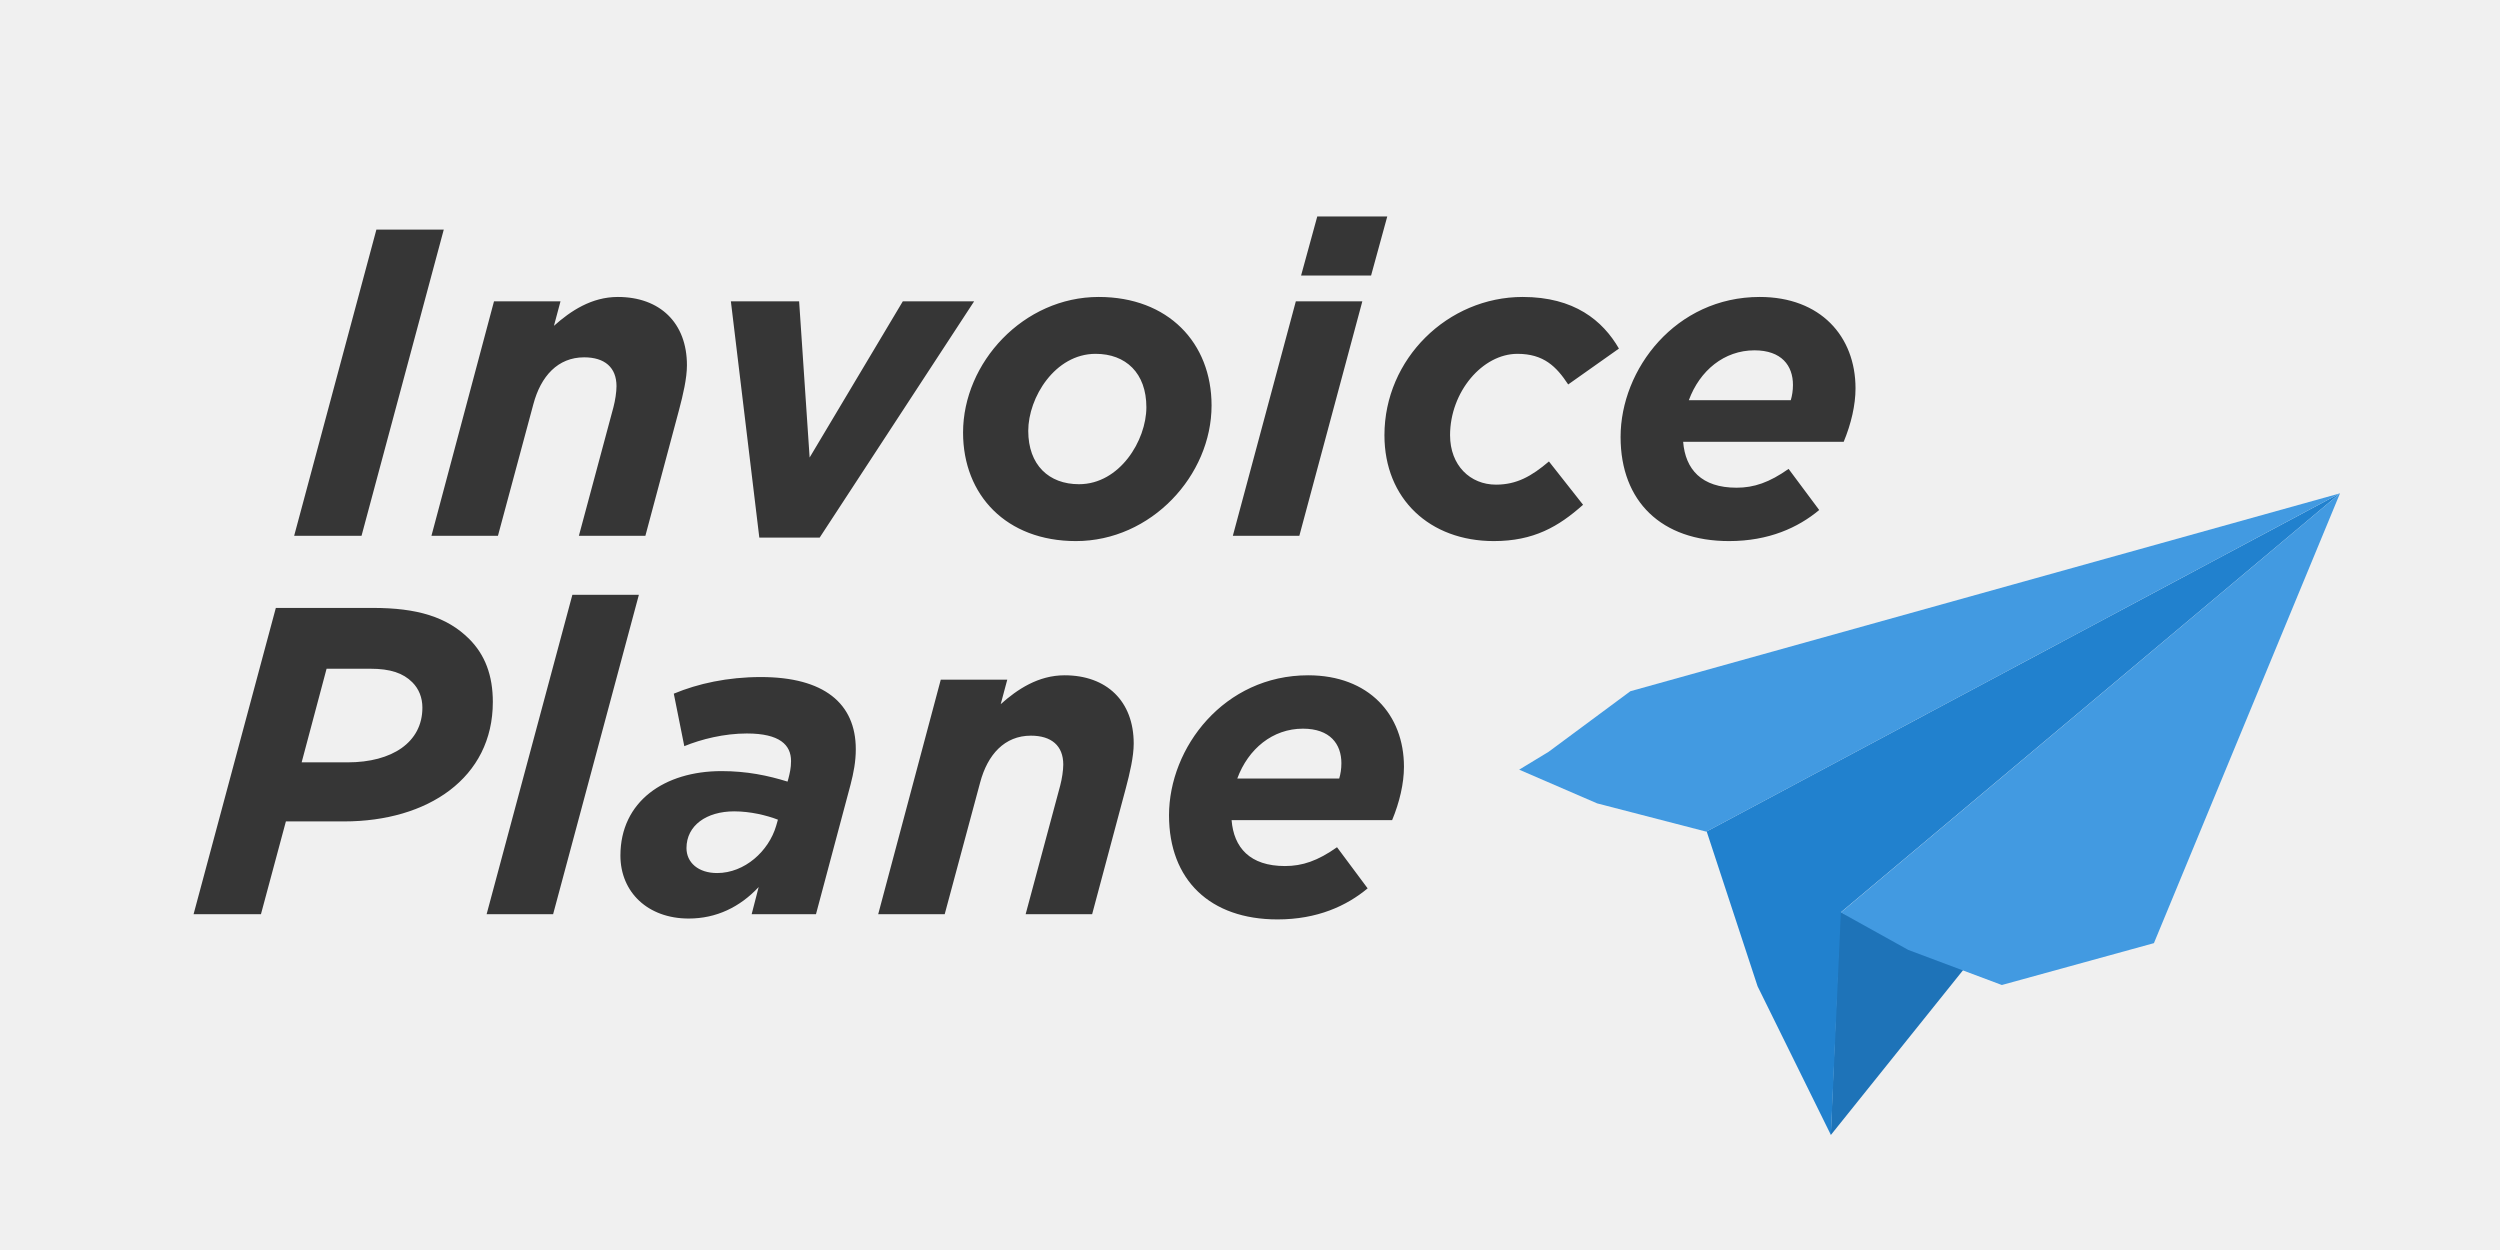
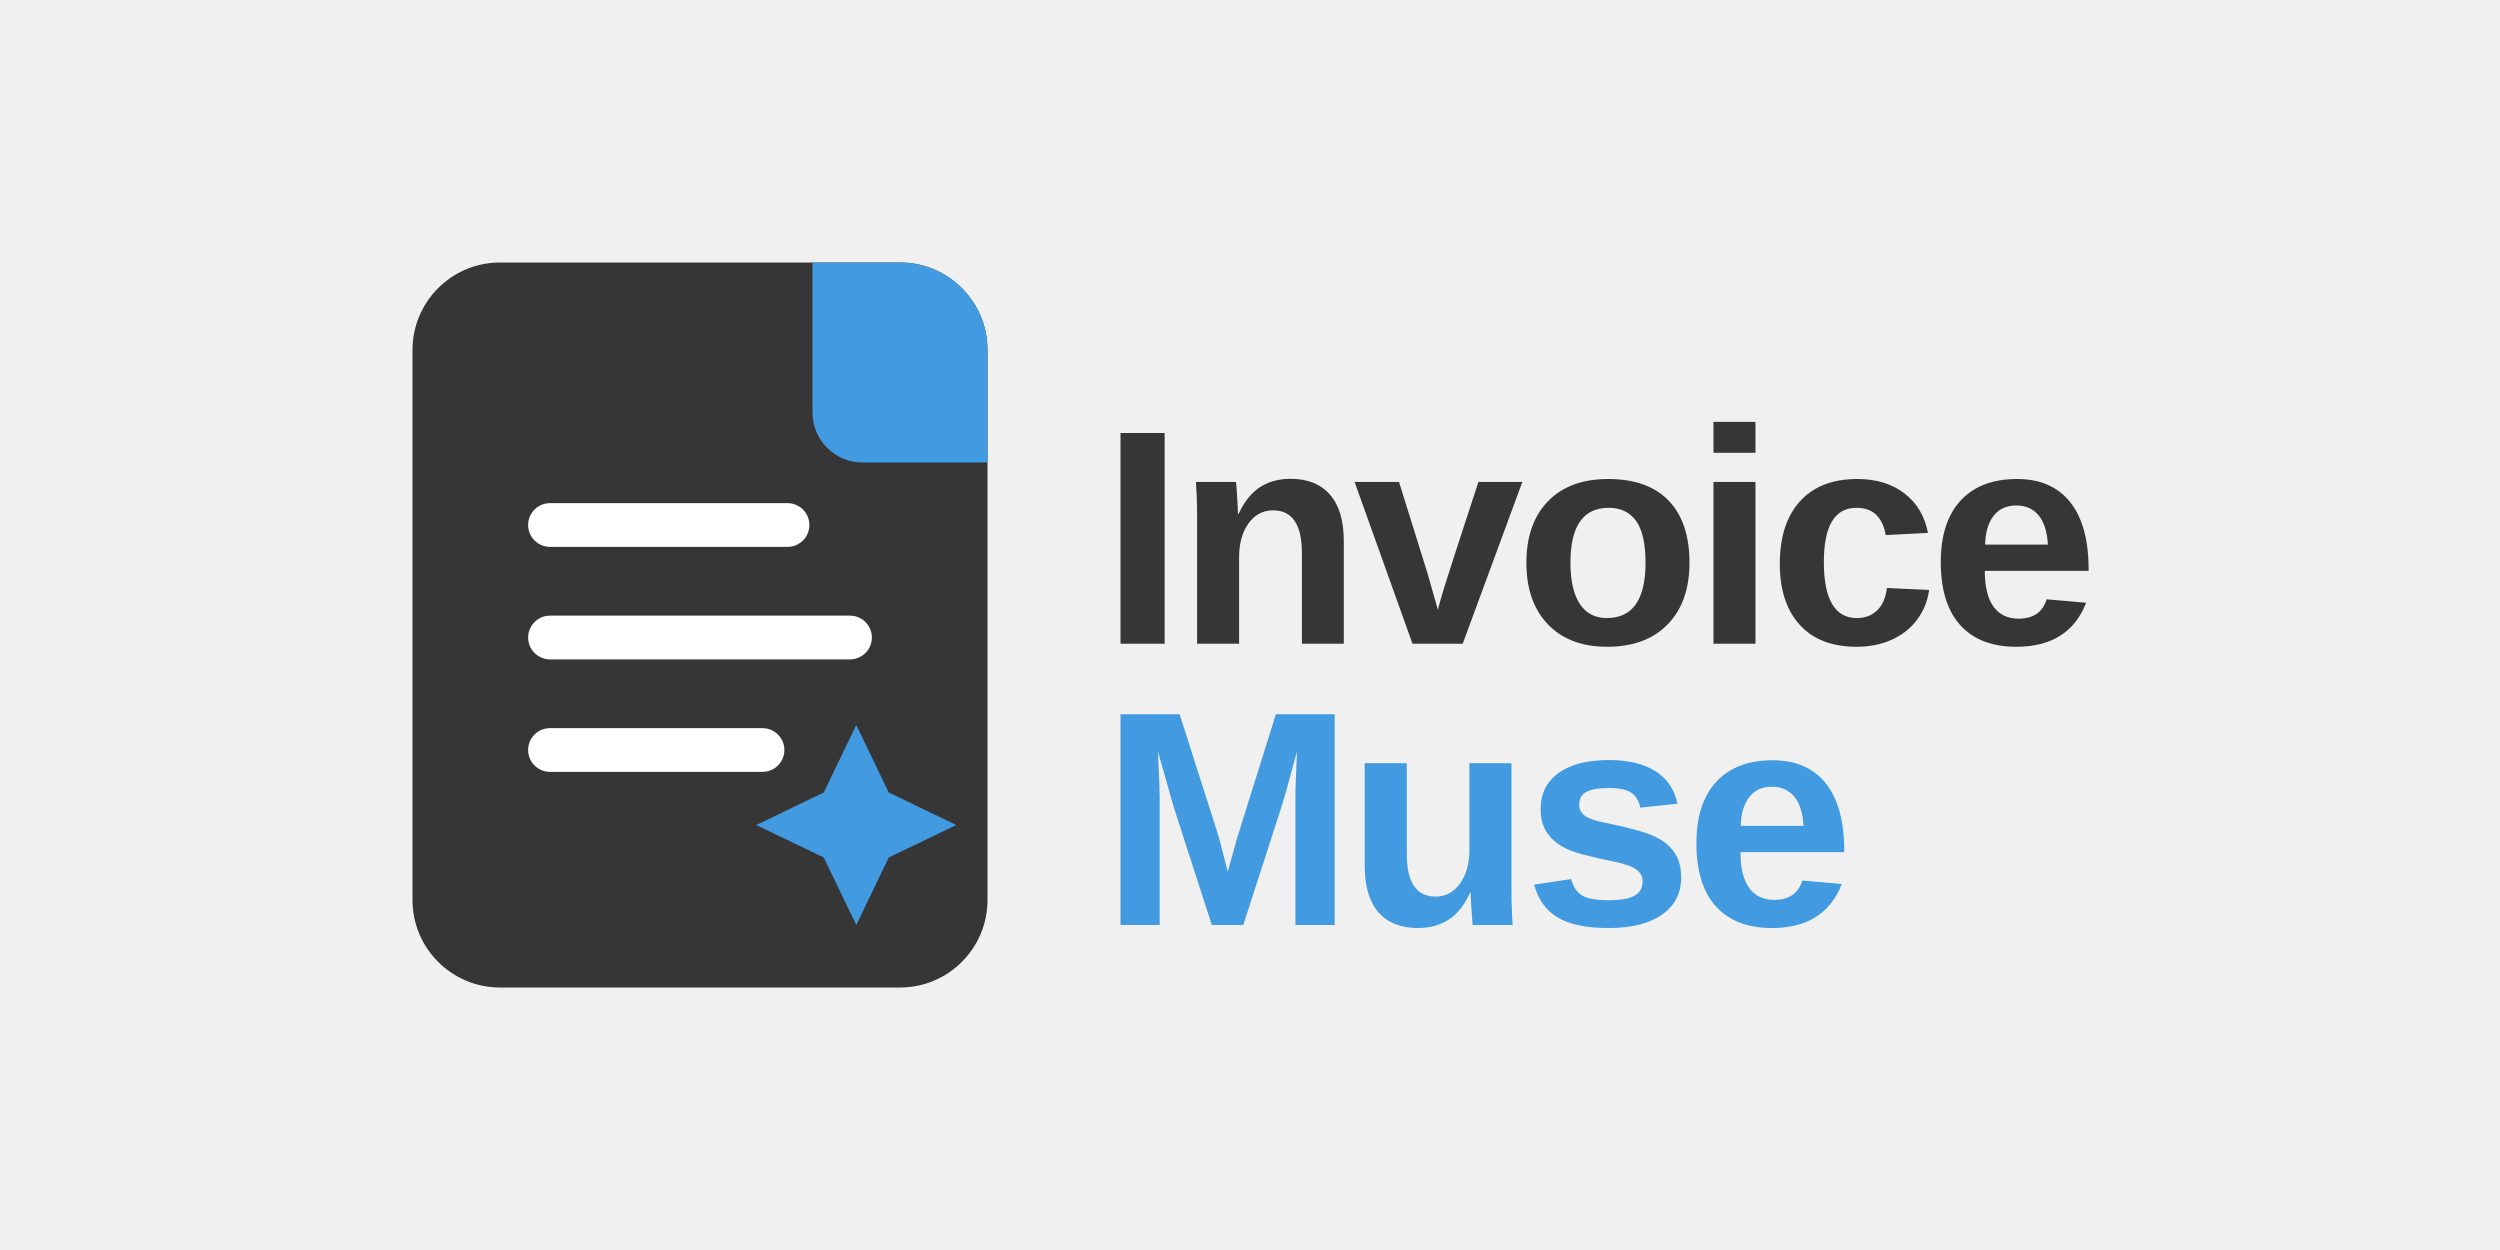
- <svg xmlns="http://www.w3.org/2000/svg" width="400" height="200">
-   <g fill="none" fill-rule="evenodd">
-     <g fill="#363636">
-       <path d="M47.063 85.733l13.16-49h10.78l-13.16 49h-10.78zm21.967 0l10.01-37.52h10.64l-1.05 3.92c2.66-2.38 6.02-4.62 10.22-4.62 6.72 0 11.06 4.13 11.06 10.92 0 2.1-.63 4.76-1.26 7.14l-5.39 20.16H92.62l5.53-20.58c.28-1.05.49-2.45.49-3.36 0-3.01-1.89-4.62-5.18-4.62-4.2 0-6.93 3.01-8.12 7.49l-5.67 21.07H69.03zm52.46.28l-4.55-37.8h10.92l1.68 24.99 14.91-24.99h11.41l-24.71 37.8h-9.66zm50.66.56c-11.13 0-18.06-7.35-18.06-17.36 0-11.2 9.66-21.7 21.7-21.7 11.13 0 18.06 7.35 18.06 17.36 0 11.2-9.66 21.7-21.7 21.7zm.49-9.1c6.51 0 10.78-7 10.78-12.32 0-5.46-3.29-8.54-8.12-8.54-6.51 0-10.78 7-10.78 12.32 0 5.46 3.29 8.54 8.12 8.54zm35.533-33.39l2.59-9.45h11.2l-2.59 9.45h-11.2zm-10.92 41.65l10.08-37.52h10.64l-10.08 37.52h-10.64zm41.757.84c-10.22 0-17.5-6.72-17.5-16.94 0-12.25 10.15-22.12 22.12-22.12 8.26 0 12.81 3.78 15.4 8.26l-8.12 5.74c-1.89-2.87-3.92-4.9-8.12-4.9-5.6 0-10.78 6.09-10.78 13.02 0 4.83 3.22 7.91 7.35 7.91 3.29 0 5.67-1.33 8.47-3.71l5.46 6.93c-3.92 3.5-7.91 5.81-14.28 5.81zm30.293-15.89c.35 4.41 2.94 7.35 8.54 7.35 2.8 0 5.25-.84 8.33-3.01l4.9 6.58c-3.36 2.8-8.05 4.97-14.42 4.97-10.78 0-17.36-6.3-17.36-16.66 0-10.85 8.82-22.4 22.26-22.4 9.73 0 15.33 6.3 15.33 14.63 0 2.66-.7 5.67-1.89 8.54h-25.69zm.91-6.65h16.31c.21-.7.35-1.54.35-2.45 0-3.08-1.82-5.53-6.16-5.53-4.83 0-8.75 3.22-10.5 7.98zM30.973 146.267l13.16-49h15.54c7 0 11.83 1.4 15.4 4.97 2.52 2.52 3.78 5.81 3.78 10.08 0 12.18-10.43 19.11-23.8 19.11h-9.31l-3.99 14.84h-10.78zm17.29-24.29h7.35c7.14 0 11.97-3.22 11.97-8.75 0-1.61-.56-3.01-1.61-4.06-1.47-1.47-3.5-2.17-6.72-2.17h-7l-3.99 14.98zm29.597 24.29l13.72-51.1h10.64l-13.72 51.1H77.86zm32.327.7c-6.51 0-10.92-4.2-10.92-10.08 0-8.68 7.07-13.51 16.17-13.51 4.06 0 7.42.7 10.57 1.68l.14-.49c.21-.84.42-1.68.42-2.8 0-2.59-1.82-4.41-7.07-4.41-3.64 0-7.28.91-10.01 2.03l-1.68-8.4c3.85-1.61 8.61-2.66 13.93-2.66 10.08 0 15.19 4.2 15.19 11.55 0 1.96-.35 3.78-.84 5.67l-5.53 20.72h-10.29l1.12-4.34c-3.01 3.22-6.79 5.04-11.2 5.04zm4.55-7.28c4.41 0 8.26-3.5 9.45-7.56l.28-.98c-1.82-.7-4.41-1.33-7-1.33-4.41 0-7.63 2.24-7.63 5.88 0 2.31 1.89 3.99 4.9 3.99zm25.776 6.58l10.01-37.52h10.64l-1.05 3.92c2.66-2.38 6.02-4.62 10.22-4.62 6.72 0 11.06 4.13 11.06 10.92 0 2.1-.63 4.76-1.26 7.14l-5.39 20.16h-10.64l5.53-20.58c.28-1.05.49-2.45.49-3.36 0-3.01-1.89-4.62-5.18-4.62-4.2 0-6.93 3.01-8.12 7.49l-5.67 21.07h-10.64zm56.54-15.05c.35 4.41 2.94 7.35 8.54 7.35 2.8 0 5.25-.84 8.33-3.01l4.9 6.58c-3.36 2.8-8.05 4.97-14.42 4.97-10.78 0-17.36-6.3-17.36-16.66 0-10.85 8.82-22.4 22.26-22.4 9.73 0 15.33 6.3 15.33 14.63 0 2.66-.7 5.67-1.89 8.54h-25.69zm.91-6.65h16.31c.21-.7.35-1.54.35-2.45 0-3.08-1.82-5.53-6.16-5.53-4.83 0-8.75 3.22-10.5 7.98z" />
+ <svg xmlns="http://www.w3.org/2000/svg" width="400" height="200" viewBox="0 0 400 200" role="img" aria-labelledby="title description">
+   <g fill="none" fill-rule="evenodd" transform="translate(42 0)">
+     <g transform="translate(24 42)">
+       <rect width="92" height="116" rx="14" fill="#363636" />
+       <path d="M64 0h14c7.732 0 14 6.268 14 14v18H72c-4.418 0-8-3.582-8-8V0z" fill="#429AE1" />
+       <path d="M22 42h38M22 60h48M22 78h34" stroke="#FFF" stroke-width="7" stroke-linecap="round" />
+       <path d="M71 74l5.2 10.8L87 90l-10.8 5.2L71 106l-5.2-10.8L55 90l10.8-5.2z" fill="#429AE1" />
    </g>
-     <path fill="#1E73B8" d="M294.392 145.867l11.403 5.462 8.872 3.179-21.734 27.092z" />
-     <path fill="#2181CE" d="M273.067 133.027L374.4 78.933l-79.864 67.035-1.59 35.632-11.733-23.794z" />
-     <path fill="#429AE1" d="M243.067 123.146l4.708-2.857 13.083-9.693L374.4 78.933l-101.383 54.134-17.475-4.526zM294.533 145.992l10.8 6 14.962 5.608 24.332-6.696 29.773-71.97z" />
+     <text x="134" y="103" fill="#363636" font-family="Arial, Helvetica, sans-serif" font-size="49" font-weight="700" letter-spacing="-1.5">Invoice</text>
+     <text x="134" y="148" fill="#429AE1" font-family="Arial, Helvetica, sans-serif" font-size="49" font-weight="700" letter-spacing="-1.5">Muse</text>
  </g>
</svg>
